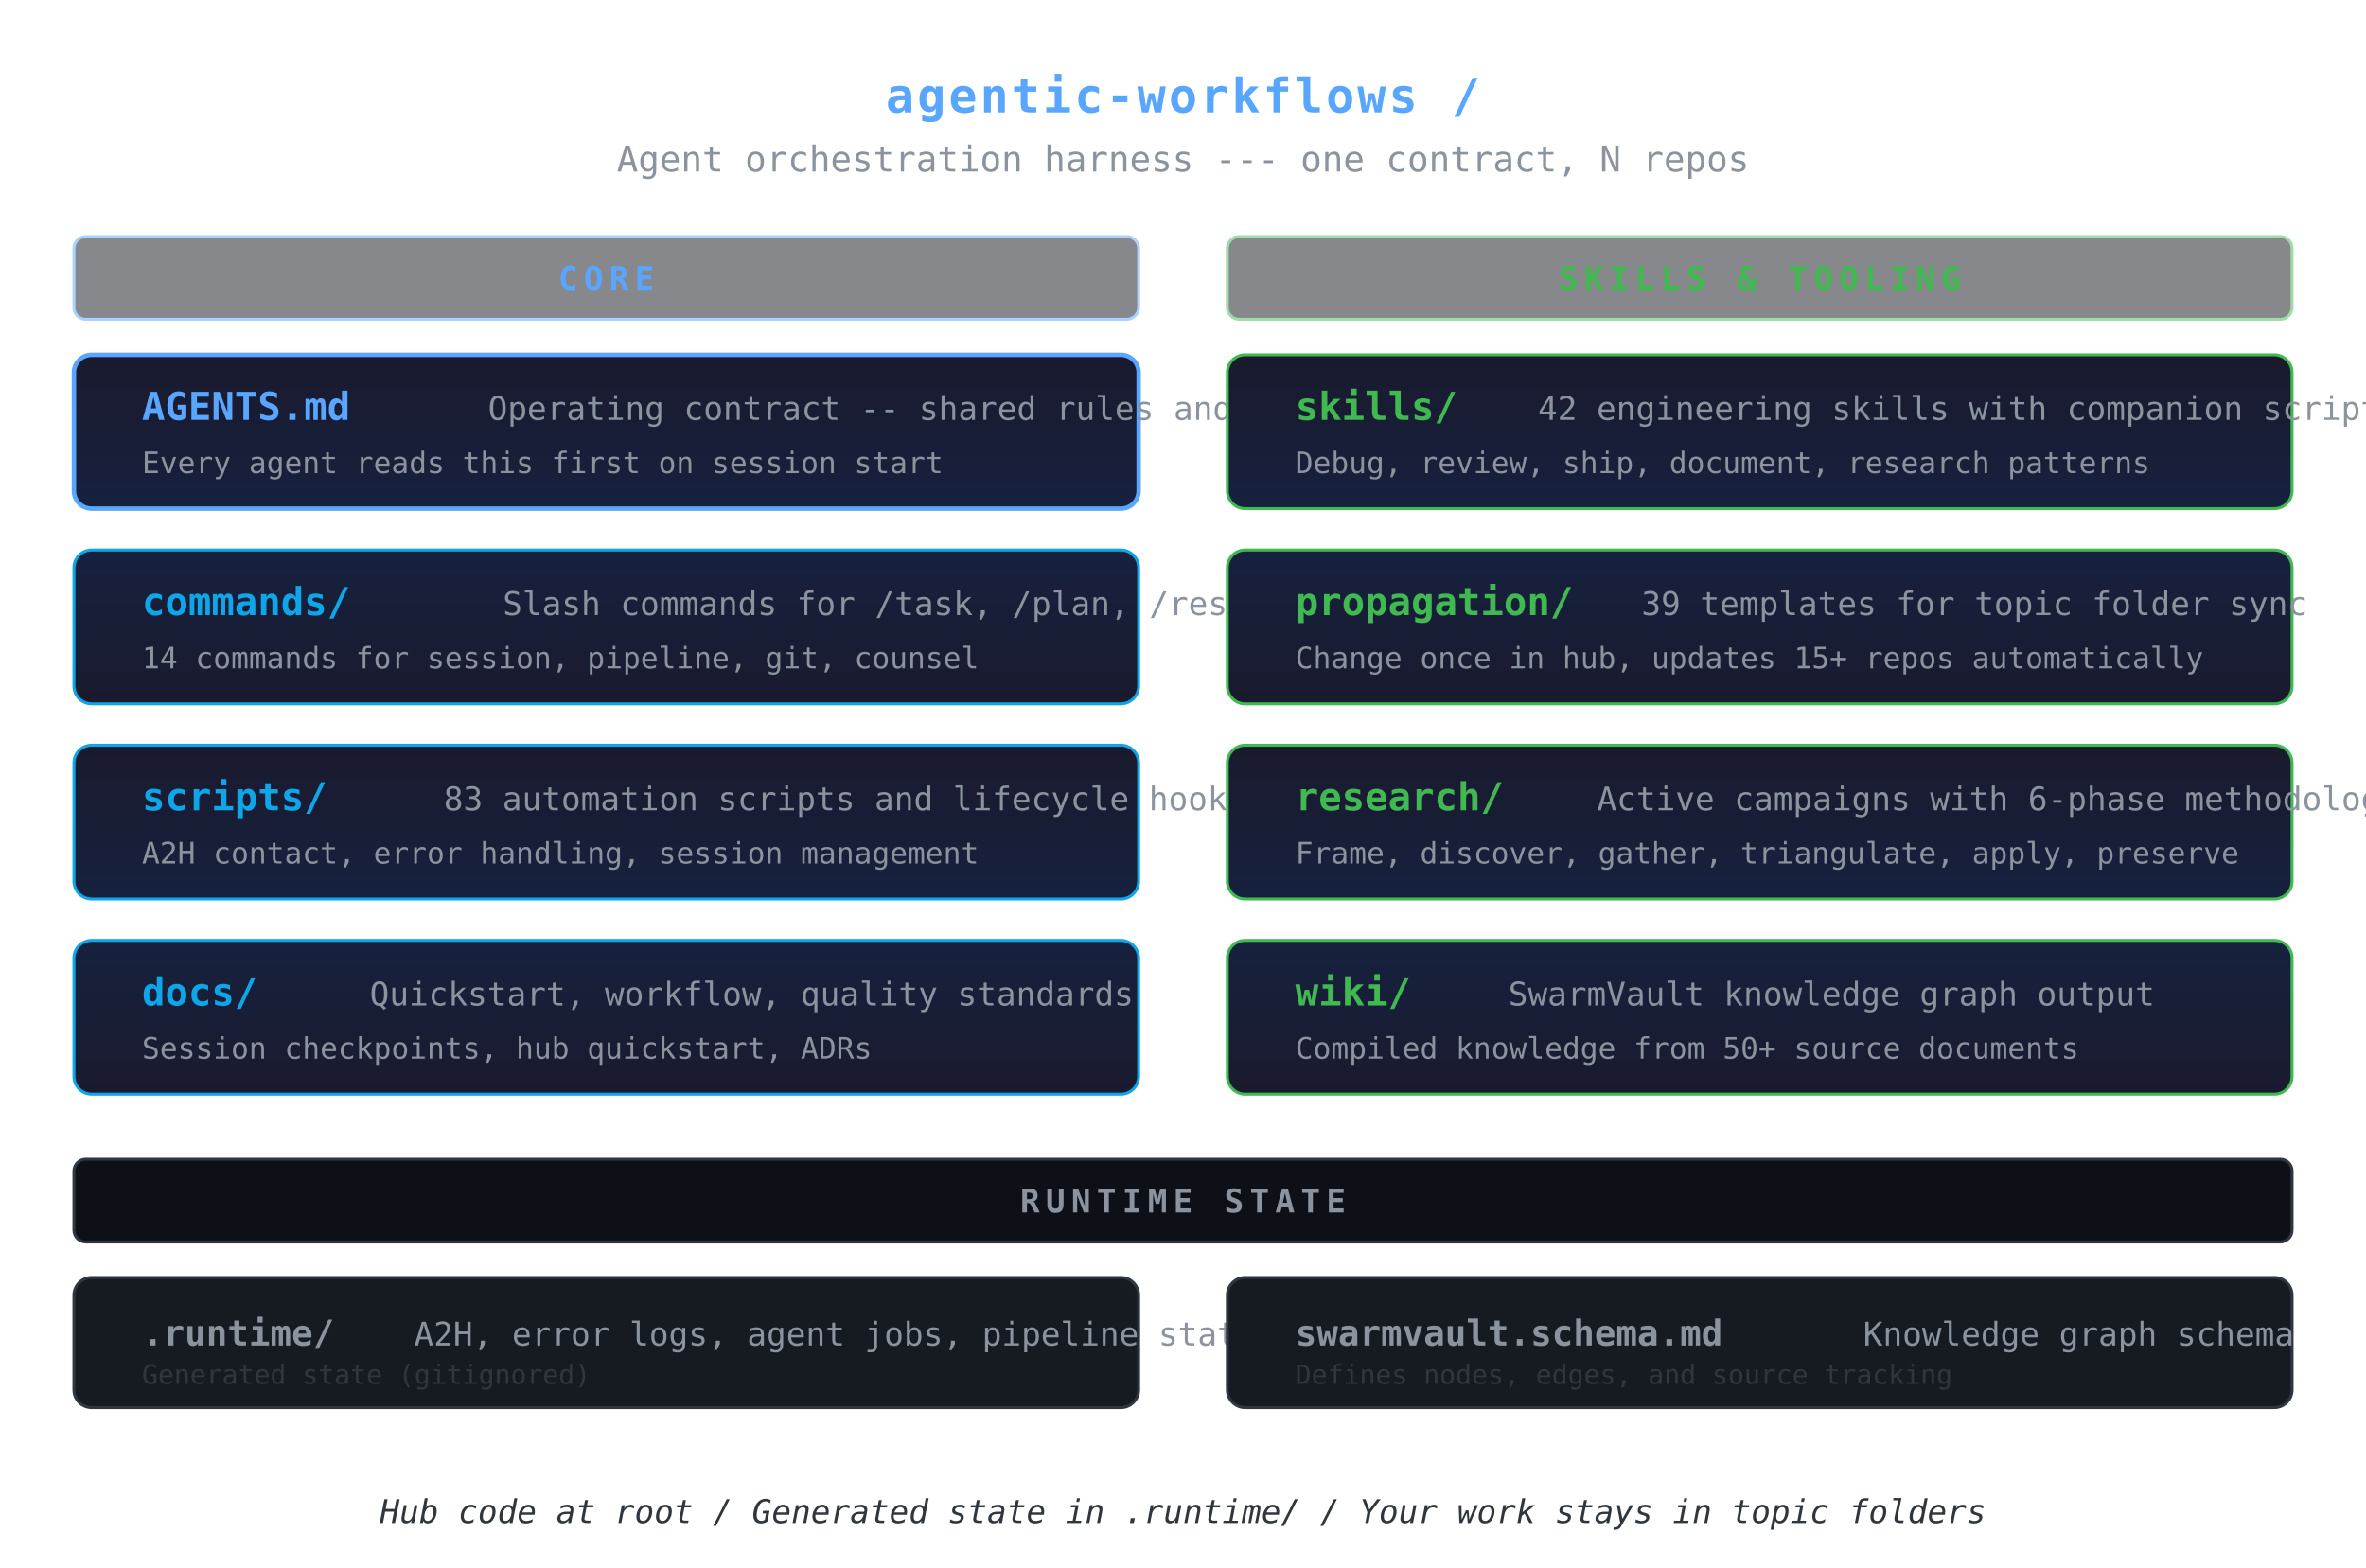
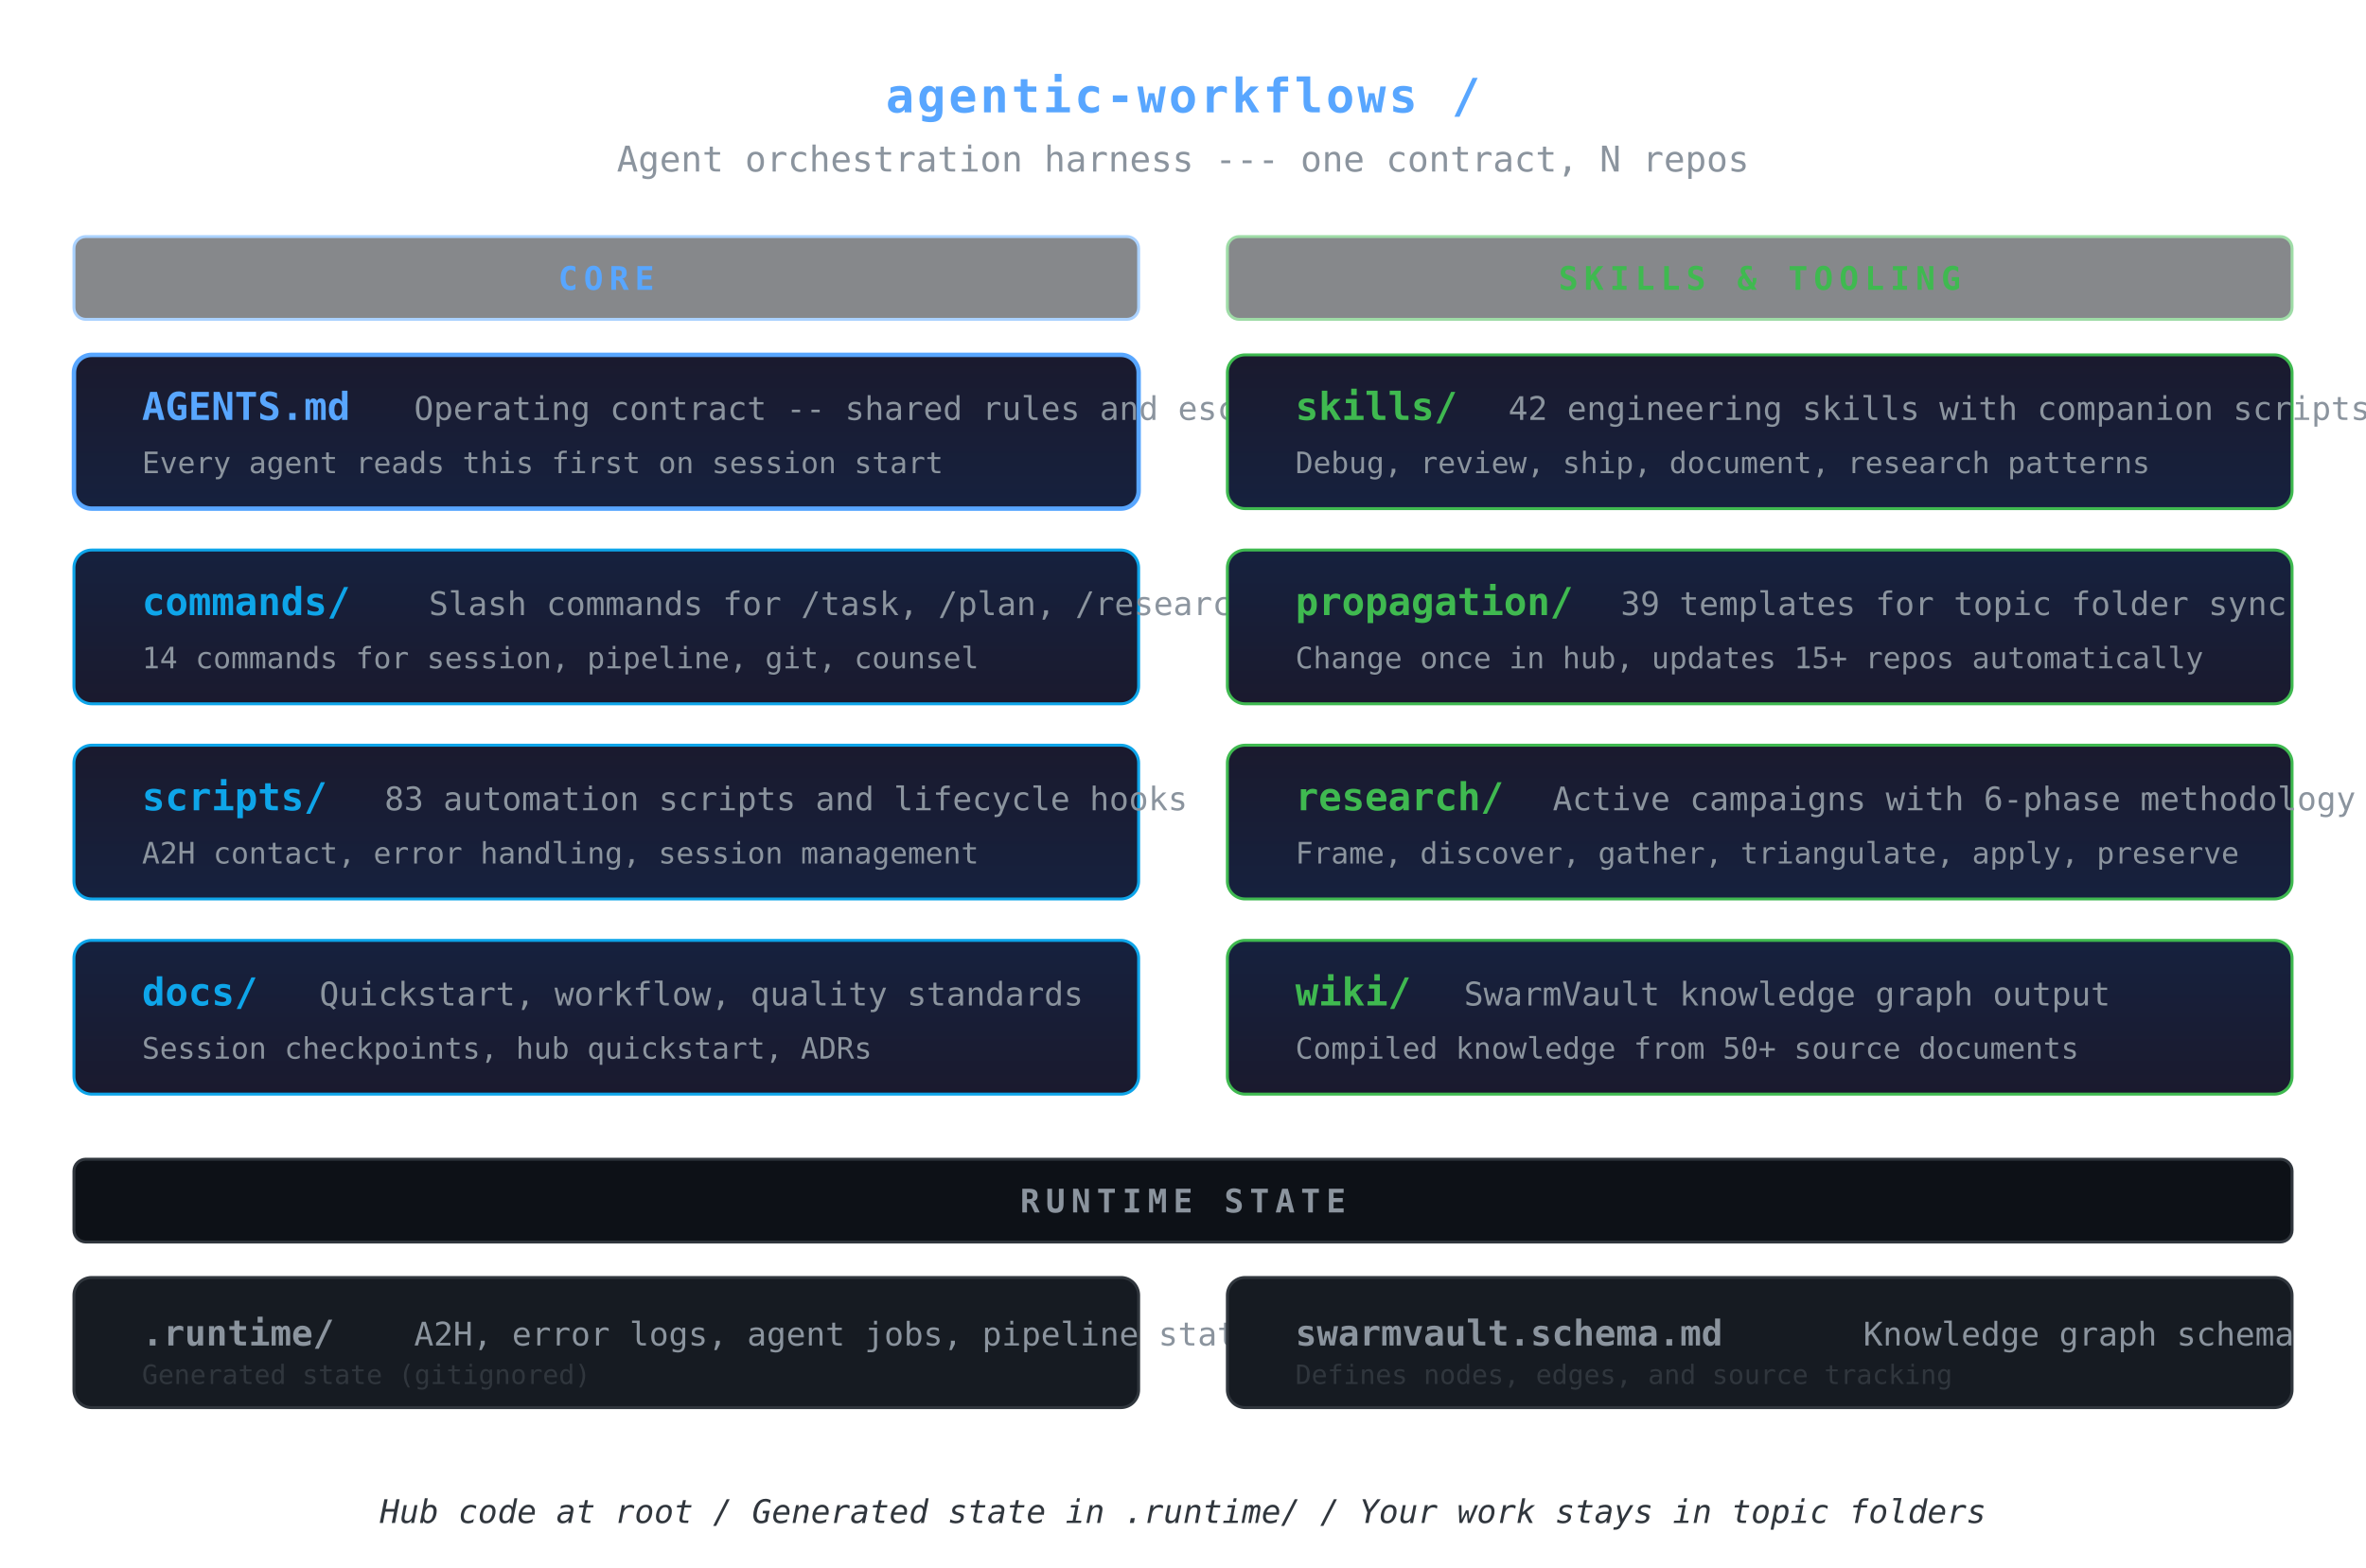
<svg xmlns="http://www.w3.org/2000/svg" viewBox="0 0 800 530" style="max-width:800px; font-family:ui-monospace,'Cascadia Code','Fira Code',monospace; background:#0d1117; border-radius:12px;">
  <defs>
    <linearGradient id="coreHead" x1="0%" y1="0%" x2="100%" y2="100%">
      <stop offset="0%" stop-color="#0f3460" />
      <stop offset="100%" stop-color="#1a1a2e" />
    </linearGradient>
    <linearGradient id="skillHead" x1="0%" y1="0%" x2="100%" y2="100%">
      <stop offset="0%" stop-color="#0a3a1a" />
      <stop offset="100%" stop-color="#16213e" />
    </linearGradient>
    <linearGradient id="row1" x1="0%" y1="0%" x2="0%" y2="100%">
      <stop offset="0%" stop-color="#1a1a2e" />
      <stop offset="100%" stop-color="#16213e" />
    </linearGradient>
    <linearGradient id="row2" x1="0%" y1="0%" x2="0%" y2="100%">
      <stop offset="0%" stop-color="#16213e" />
      <stop offset="100%" stop-color="#1a1a2e" />
    </linearGradient>
  </defs>
  <text x="400" y="38" fill="#58a6ff" font-size="16" font-weight="bold" text-anchor="middle" letter-spacing="1">agentic-workflows /</text>
  <text x="400" y="58" fill="#8b949e" font-size="12" text-anchor="middle">Agent orchestration harness --- one contract, N repos</text>
  <rect x="25" y="80" width="360" height="28" rx="4" fill="#0d1117" stroke="#58a6ff" stroke-width="1" opacity="0.5" />
  <text x="205" y="98" fill="#58a6ff" font-size="11" font-weight="bold" text-anchor="middle" letter-spacing="2">CORE</text>
  <rect x="415" y="80" width="360" height="28" rx="4" fill="#0d1117" stroke="#3fb950" stroke-width="1" opacity="0.5" />
  <text x="595" y="98" fill="#3fb950" font-size="11" font-weight="bold" text-anchor="middle" letter-spacing="2">SKILLS &amp; TOOLING</text>
  <rect x="25" y="120" width="360" height="52" rx="6" fill="url(#row1)" stroke="#58a6ff" stroke-width="1.5" />
  <text x="48" y="142" fill="#58a6ff" font-size="13" font-weight="bold">AGENTS.md</text>
-   <text x="165" y="142" fill="#8b949e" font-size="11">Operating contract -- shared rules and escalation paths</text>
+   <text x="140" y="142" fill="#8b949e" font-size="11">Operating contract -- shared rules and escalation paths</text>
  <text x="48" y="160" fill="#8b949e" font-size="10">Every agent reads this first on session start</text>
  <rect x="415" y="120" width="360" height="52" rx="6" fill="url(#row1)" stroke="#3fb950" stroke-width="1" />
  <text x="438" y="142" fill="#3fb950" font-size="13" font-weight="bold">skills/</text>
-   <text x="520" y="142" fill="#8b949e" font-size="11">42 engineering skills with companion scripts</text>
+   <text x="510" y="142" fill="#8b949e" font-size="11">42 engineering skills with companion scripts</text>
  <text x="438" y="160" fill="#8b949e" font-size="10">Debug, review, ship, document, research patterns</text>
  <rect x="25" y="186" width="360" height="52" rx="6" fill="url(#row2)" stroke="#0ea5e9" stroke-width="1" />
  <text x="48" y="208" fill="#0ea5e9" font-size="13" font-weight="bold">commands/</text>
-   <text x="170" y="208" fill="#8b949e" font-size="11">Slash commands for /task, /plan, /research</text>
+   <text x="145" y="208" fill="#8b949e" font-size="11">Slash commands for /task, /plan, /research</text>
  <text x="48" y="226" fill="#8b949e" font-size="10">14 commands for session, pipeline, git, counsel</text>
  <rect x="415" y="186" width="360" height="52" rx="6" fill="url(#row2)" stroke="#3fb950" stroke-width="1" />
  <text x="438" y="208" fill="#3fb950" font-size="13" font-weight="bold">propagation/</text>
-   <text x="555" y="208" fill="#8b949e" font-size="11">39 templates for topic folder sync</text>
+   <text x="548" y="208" fill="#8b949e" font-size="11">39 templates for topic folder sync</text>
  <text x="438" y="226" fill="#8b949e" font-size="10">Change once in hub, updates 15+ repos automatically</text>
  <rect x="25" y="252" width="360" height="52" rx="6" fill="url(#row1)" stroke="#0ea5e9" stroke-width="1" />
  <text x="48" y="274" fill="#0ea5e9" font-size="13" font-weight="bold">scripts/</text>
-   <text x="150" y="274" fill="#8b949e" font-size="11">83 automation scripts and lifecycle hooks</text>
+   <text x="130" y="274" fill="#8b949e" font-size="11">83 automation scripts and lifecycle hooks</text>
  <text x="48" y="292" fill="#8b949e" font-size="10">A2H contact, error handling, session management</text>
  <rect x="415" y="252" width="360" height="52" rx="6" fill="url(#row1)" stroke="#3fb950" stroke-width="1" />
  <text x="438" y="274" fill="#3fb950" font-size="13" font-weight="bold">research/</text>
-   <text x="540" y="274" fill="#8b949e" font-size="11">Active campaigns with 6-phase methodology</text>
+   <text x="525" y="274" fill="#8b949e" font-size="11">Active campaigns with 6-phase methodology</text>
  <text x="438" y="292" fill="#8b949e" font-size="10">Frame, discover, gather, triangulate, apply, preserve</text>
  <rect x="25" y="318" width="360" height="52" rx="6" fill="url(#row2)" stroke="#0ea5e9" stroke-width="1" />
  <text x="48" y="340" fill="#0ea5e9" font-size="13" font-weight="bold">docs/</text>
-   <text x="125" y="340" fill="#8b949e" font-size="11">Quickstart, workflow, quality standards</text>
+   <text x="108" y="340" fill="#8b949e" font-size="11">Quickstart, workflow, quality standards</text>
  <text x="48" y="358" fill="#8b949e" font-size="10">Session checkpoints, hub quickstart, ADRs</text>
  <rect x="415" y="318" width="360" height="52" rx="6" fill="url(#row2)" stroke="#3fb950" stroke-width="1" />
  <text x="438" y="340" fill="#3fb950" font-size="13" font-weight="bold">wiki/</text>
-   <text x="510" y="340" fill="#8b949e" font-size="11">SwarmVault knowledge graph output</text>
+   <text x="495" y="340" fill="#8b949e" font-size="11">SwarmVault knowledge graph output</text>
  <text x="438" y="358" fill="#8b949e" font-size="10">Compiled knowledge from 50+ source documents</text>
  <rect x="25" y="392" width="750" height="28" rx="4" fill="#0d1117" stroke="#30363d" stroke-width="1" />
  <text x="400" y="410" fill="#8b949e" font-size="11" font-weight="bold" text-anchor="middle" letter-spacing="2">RUNTIME STATE</text>
  <rect x="25" y="432" width="360" height="44" rx="6" fill="#161b22" stroke="#30363d" stroke-width="1" />
  <text x="48" y="455" fill="#8b949e" font-size="12" font-weight="bold">.runtime/</text>
  <text x="140" y="455" fill="#8b949e" font-size="11">A2H, error logs, agent jobs, pipeline state</text>
  <text x="48" y="468" fill="#30363d" font-size="9">Generated state (gitignored)</text>
  <rect x="415" y="432" width="360" height="44" rx="6" fill="#161b22" stroke="#30363d" stroke-width="1" />
  <text x="438" y="455" fill="#8b949e" font-size="12" font-weight="bold">swarmvault.schema.md</text>
  <text x="630" y="455" fill="#8b949e" font-size="11">Knowledge graph schema</text>
  <text x="438" y="468" fill="#30363d" font-size="9">Defines nodes, edges, and source tracking</text>
  <text x="400" y="515" fill="#30363d" font-size="11" text-anchor="middle" font-style="italic">Hub code at root  /  Generated state in .runtime/  /  Your work stays in topic folders</text>
</svg>
